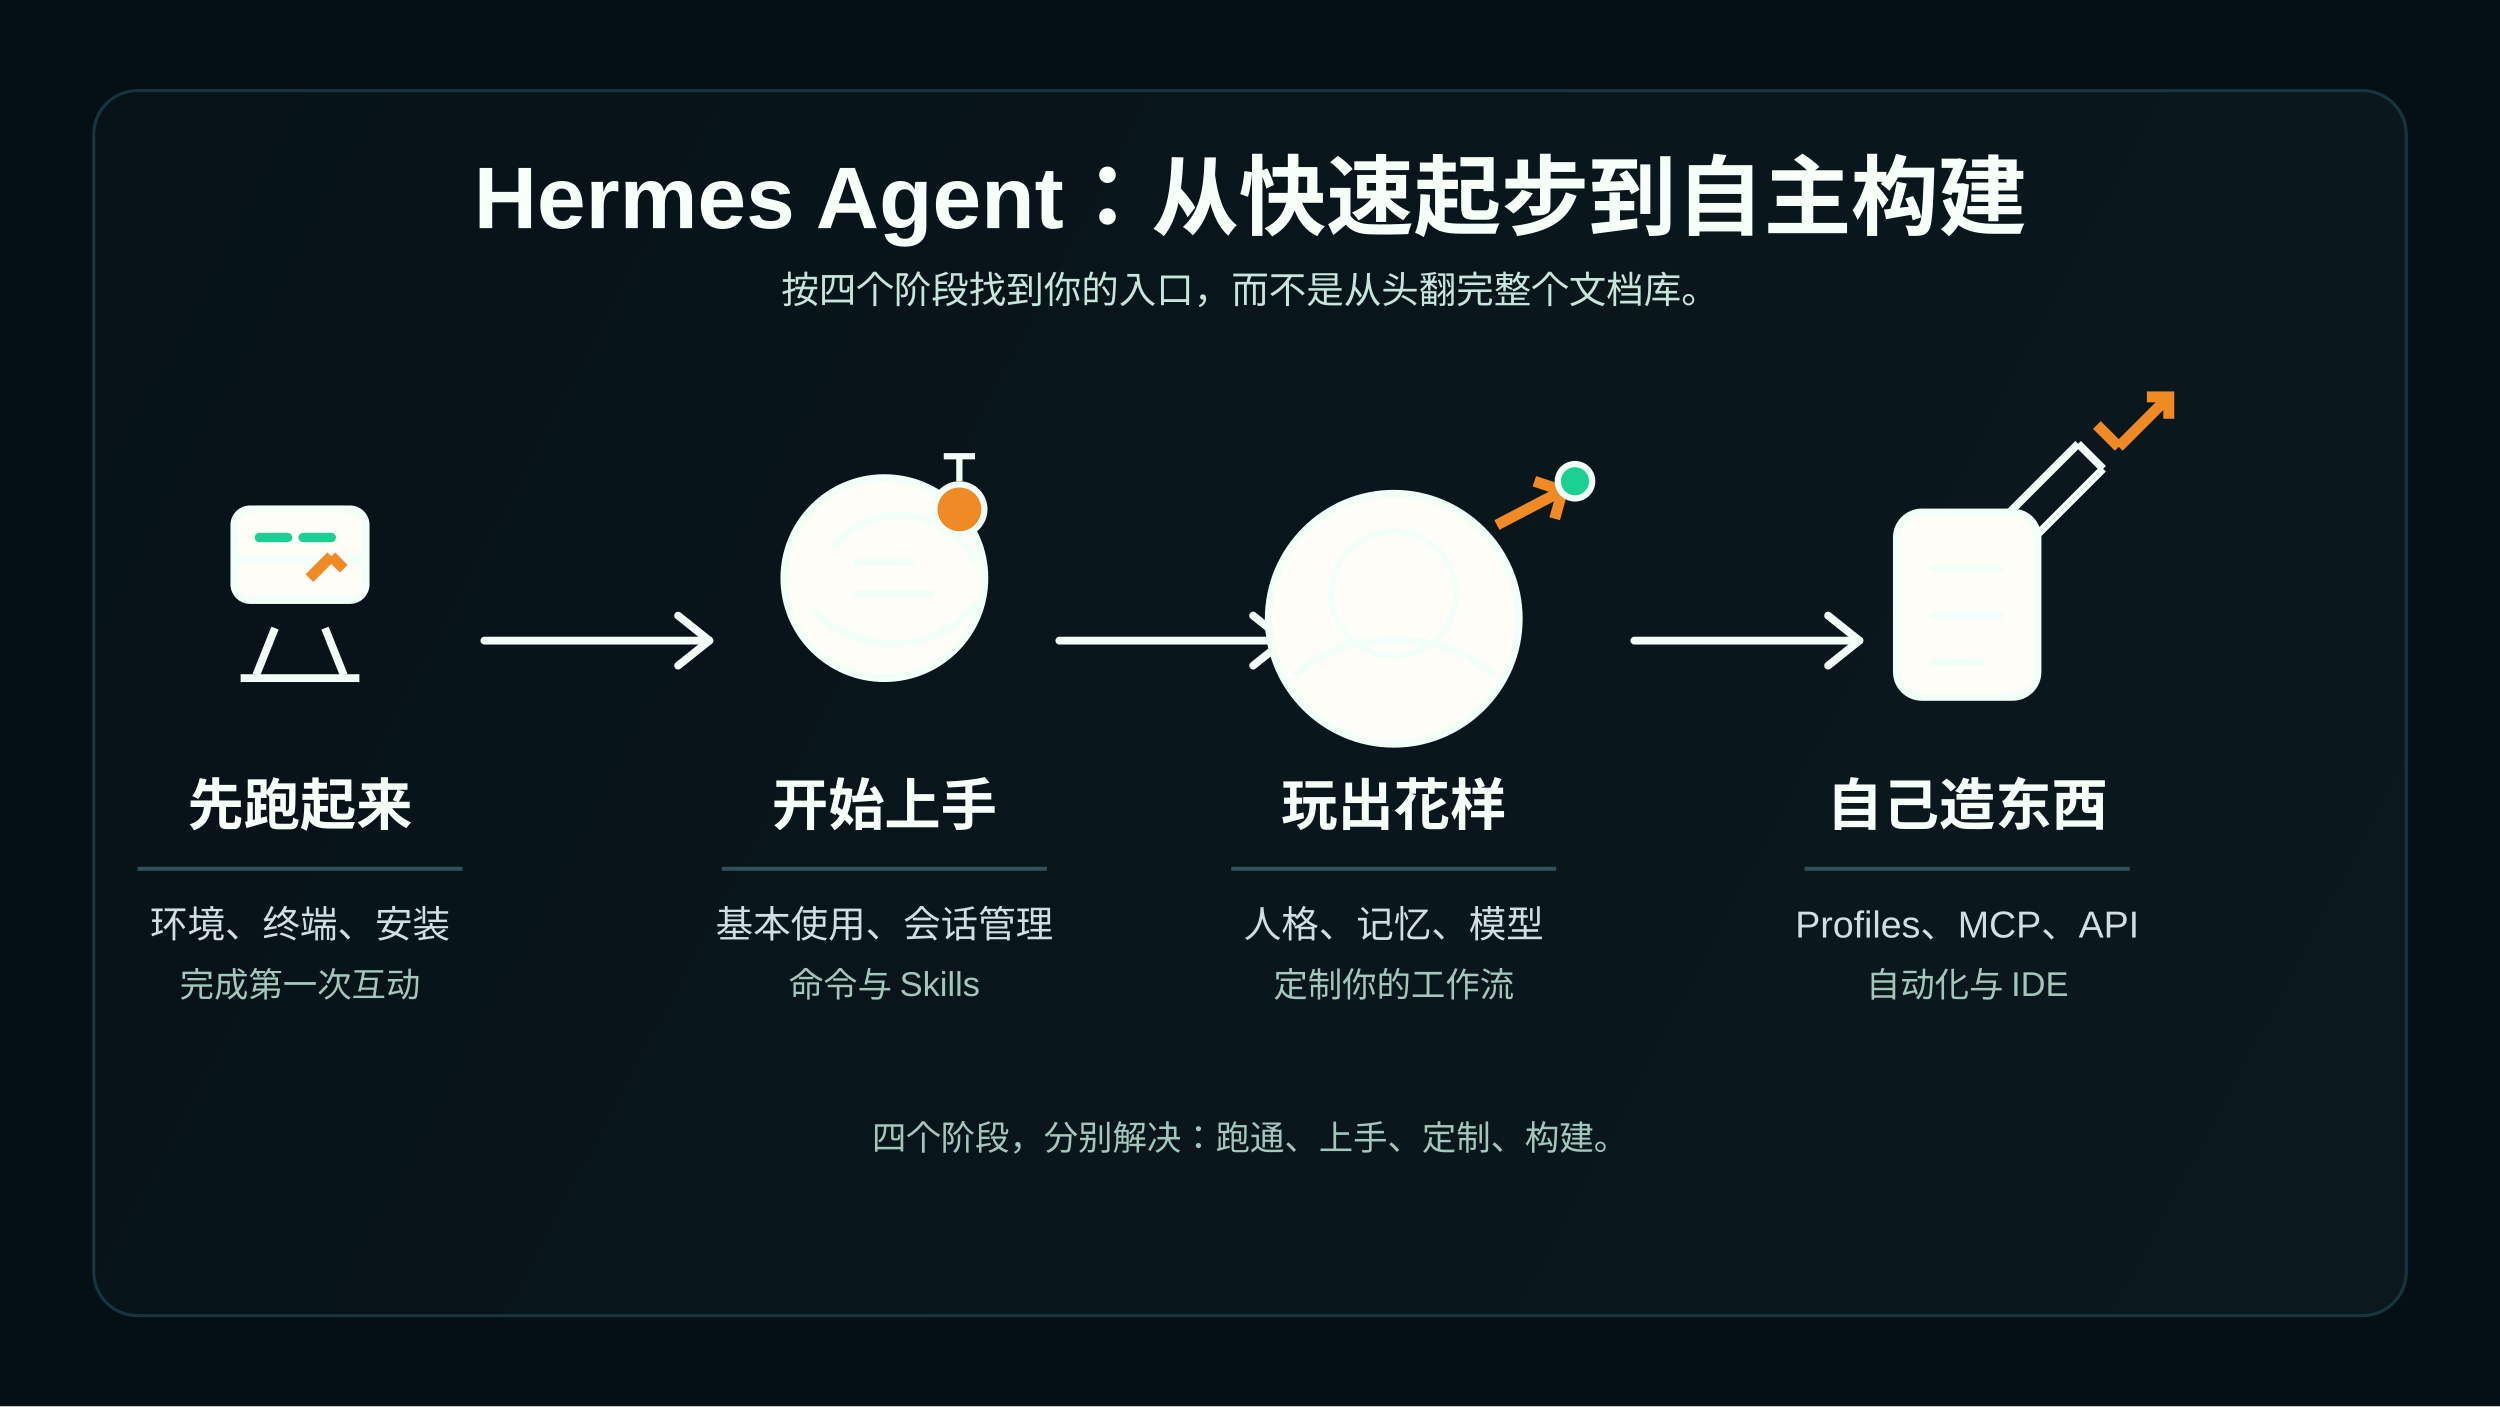
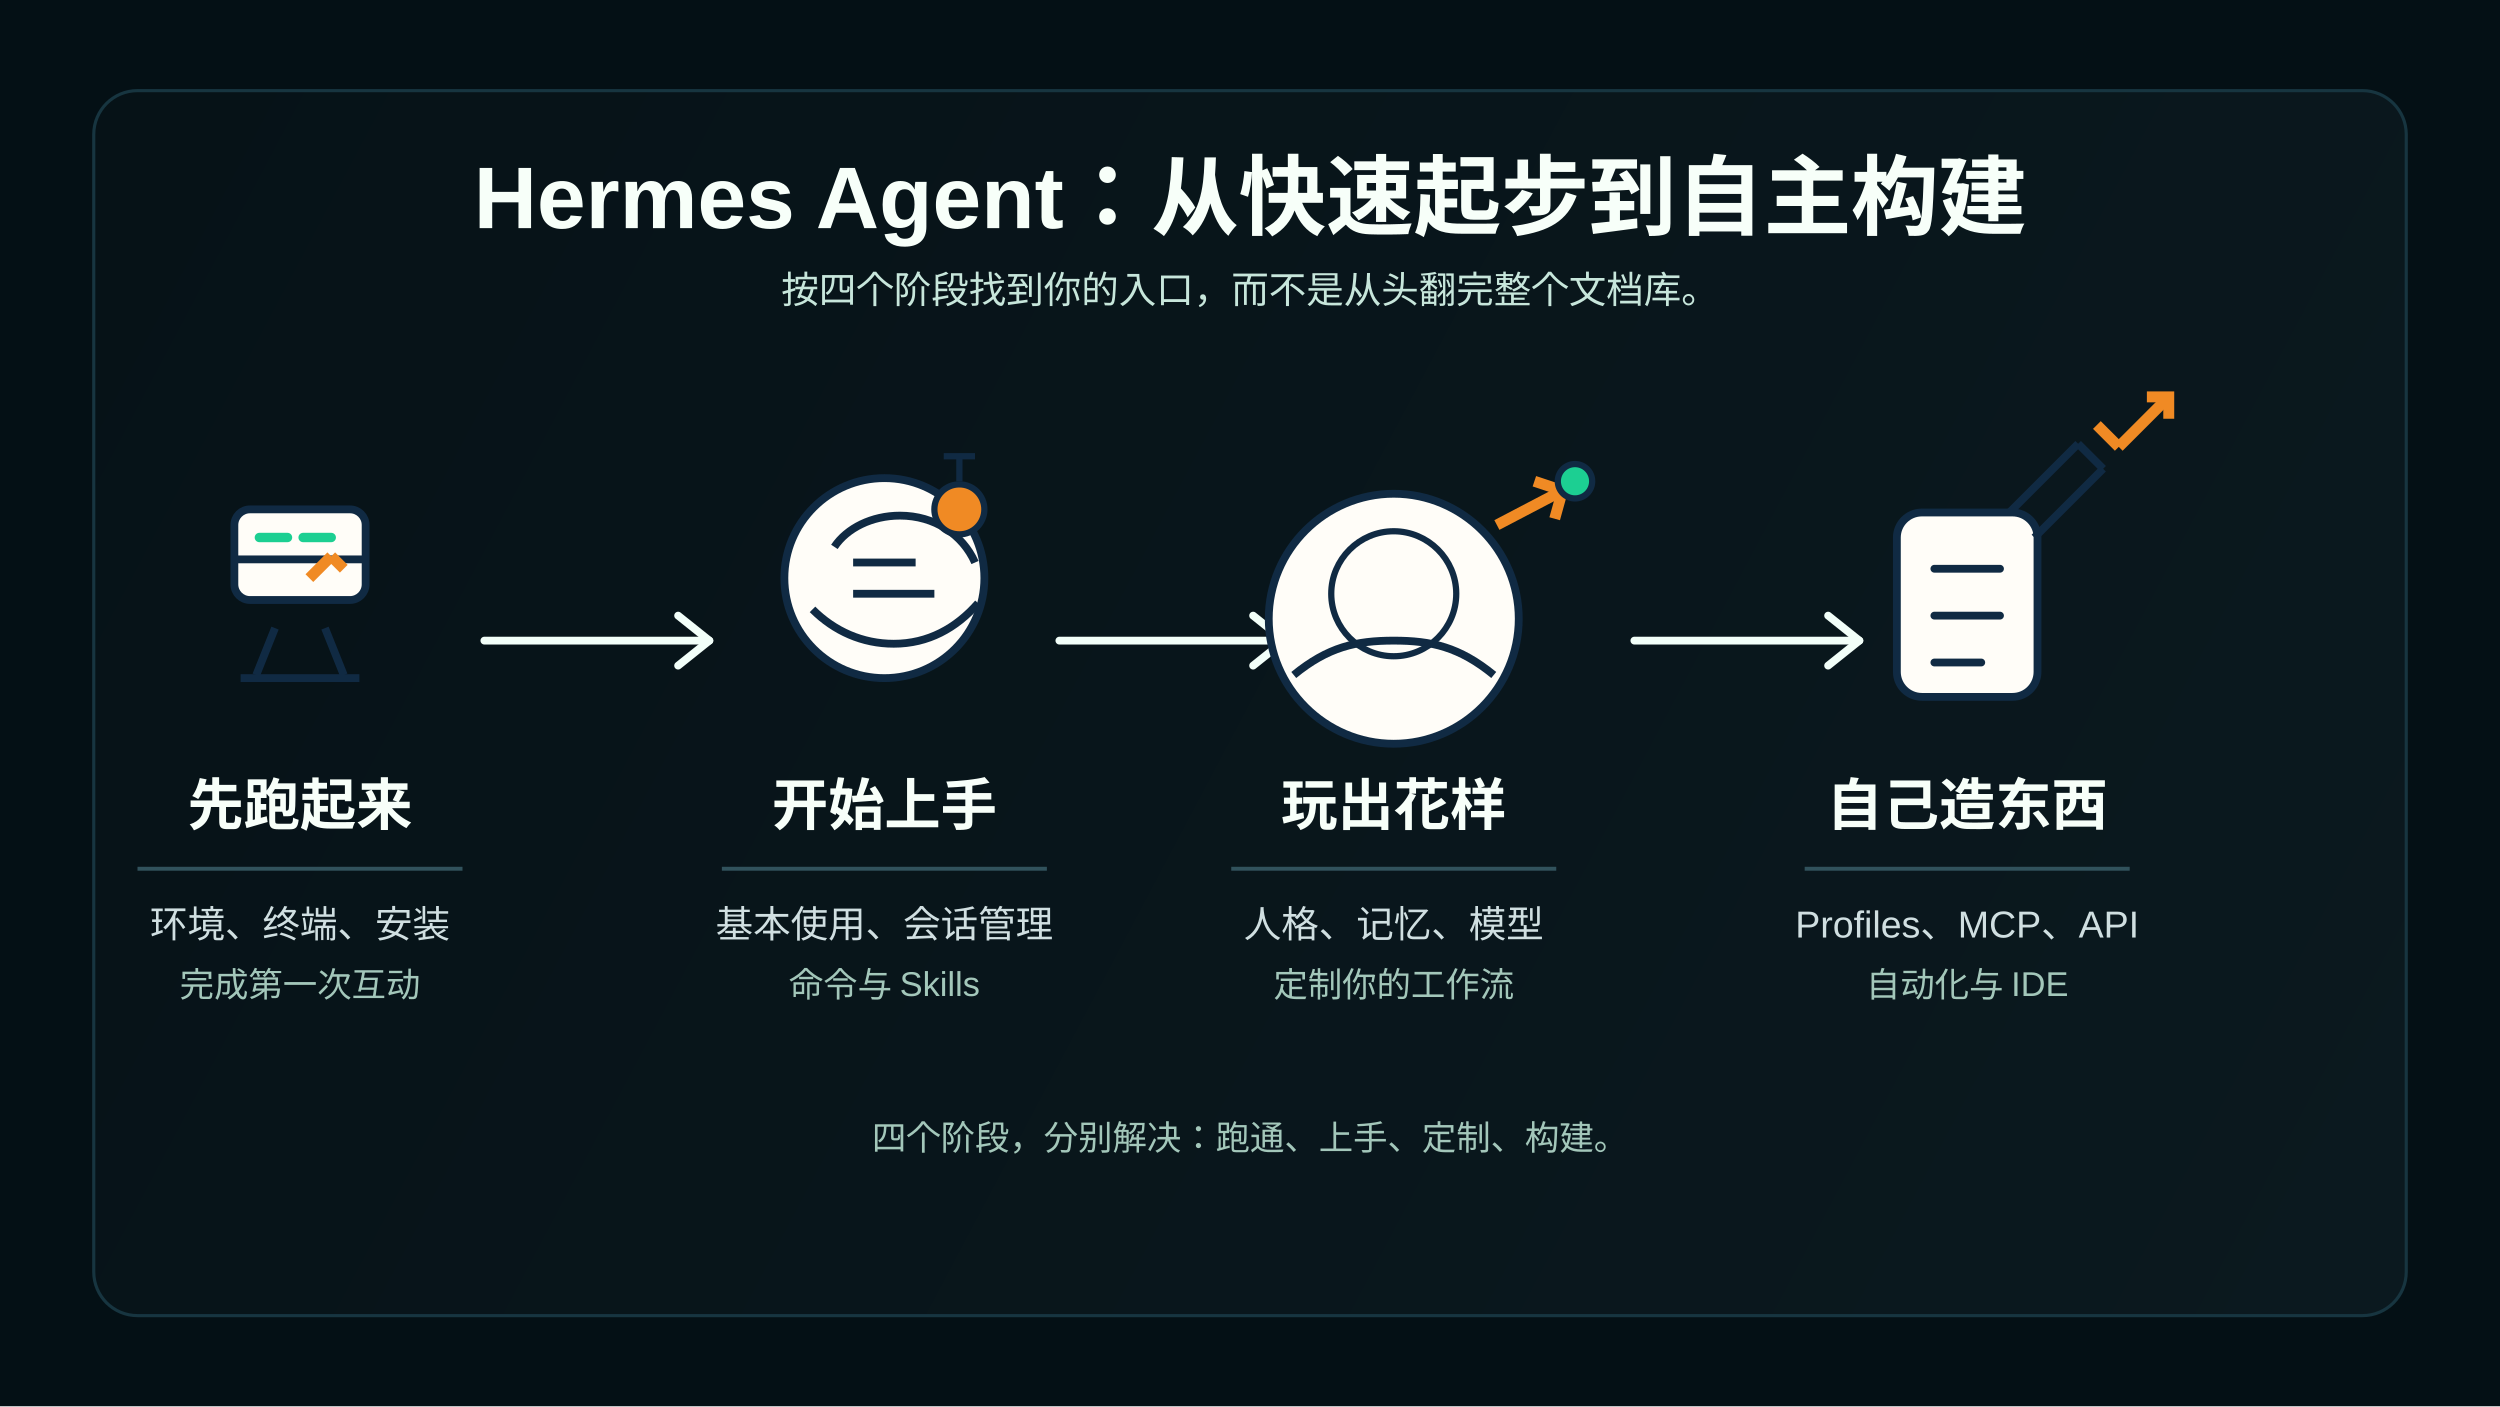
<svg xmlns="http://www.w3.org/2000/svg" width="1600" height="900" viewBox="0 0 1600 900" fill="none">
  <defs>
    <linearGradient id="bg" x1="60" y1="58" x2="1540" y2="842" gradientUnits="userSpaceOnUse">
      <stop stop-color="#061217" />
      <stop offset="1" stop-color="#0B191F" />
    </linearGradient>
    <linearGradient id="panel" x1="0" y1="0" x2="1" y2="1">
      <stop stop-color="#11242D" />
      <stop offset="1" stop-color="#0B171F" />
    </linearGradient>
  </defs>
  <rect width="1600" height="900" fill="#041015" />
  <rect x="60" y="58" width="1480" height="784" rx="28" fill="url(#bg)" stroke="#173540" stroke-width="2" />
  <text x="800" y="146" text-anchor="middle" fill="#F7FFF9" font-size="56" font-family="Arial, PingFang SC, Microsoft YaHei, sans-serif" font-weight="700">Hermes Agent：从快速起步到自主构建</text>
  <text x="800" y="194" text-anchor="middle" fill="#C7E6DB" font-size="24" font-family="Arial, PingFang SC, Microsoft YaHei, sans-serif">按四个阶段找到你的入口，而不是从头翻完整个文档库。</text>
  <g stroke="#F2FFF9" stroke-width="5" stroke-linecap="round" stroke-linejoin="round">
    <path d="M310 410H454" />
    <path d="M434 394L454 410L434 426" />
    <path d="M678 410H822" />
    <path d="M802 394L822 410L802 426" />
    <path d="M1046 410H1190" />
    <path d="M1170 394L1190 410L1170 426" />
  </g>
  <g>
-     <rect x="150" y="326" width="84" height="58" rx="10" fill="#FFFDF8" stroke="#F2FFF9" stroke-width="5" />
-     <path d="M150 358H234" stroke="#F2FFF9" stroke-width="5" />
+     <rect x="150" y="326" width="84" height="58" rx="10" fill="#FFFDF8" stroke="#102A43" stroke-width="5" />
+     <path d="M150 358H234" stroke="#102A43" stroke-width="5" />
    <path d="M166 344H184" stroke="#1CCF92" stroke-width="6" stroke-linecap="round" />
    <path d="M194 344H212" stroke="#1CCF92" stroke-width="6" stroke-linecap="round" />
-     <path d="M176 402L164 432" stroke="#F2FFF9" stroke-width="5" />
-     <path d="M208 402L220 432" stroke="#F2FFF9" stroke-width="5" />
-     <path d="M154 434H230" stroke="#F2FFF9" stroke-width="5" />
+     <path d="M176 402L164 432" stroke="#102A43" stroke-width="5" />
+     <path d="M208 402L220 432" stroke="#102A43" stroke-width="5" />
+     <path d="M154 434H230" stroke="#102A43" stroke-width="5" />
    <path d="M198 370L212 356" stroke="#F08A24" stroke-width="7" />
    <path d="M212 356L220 364" stroke="#F08A24" stroke-width="7" />
  </g>
  <g>
-     <circle cx="566" cy="370" r="64" stroke="#F2FFF9" stroke-width="5" fill="#FFFDF8" />
-     <path d="M534 350C542 338 558 330 576 330C598 330 616 342 624 360" stroke="#F2FFF9" stroke-width="5" />
-     <path d="M520 390C534 404 552 412 572 412C594 412 612 402 626 386" stroke="#F2FFF9" stroke-width="5" />
-     <path d="M546 360H586" stroke="#F2FFF9" stroke-width="5" />
-     <path d="M546 380H598" stroke="#F2FFF9" stroke-width="5" />
-     <circle cx="614" cy="326" r="16" fill="#F08A24" stroke="#F2FFF9" stroke-width="4" />
-     <path d="M614 308V292" stroke="#F2FFF9" stroke-width="4" />
-     <path d="M604 292H624" stroke="#F2FFF9" stroke-width="4" />
+     <circle cx="566" cy="370" r="64" stroke="#102A43" stroke-width="5" fill="#FFFDF8" />
+     <path d="M534 350C542 338 558 330 576 330C598 330 616 342 624 360" stroke="#102A43" stroke-width="5" />
+     <path d="M520 390C534 404 552 412 572 412C594 412 612 402 626 386" stroke="#102A43" stroke-width="5" />
+     <path d="M546 360H586" stroke="#102A43" stroke-width="5" />
+     <path d="M546 380H598" stroke="#102A43" stroke-width="5" />
+     <circle cx="614" cy="326" r="16" fill="#F08A24" stroke="#102A43" stroke-width="4" />
+     <path d="M614 308V292" stroke="#102A43" stroke-width="4" />
+     <path d="M604 292H624" stroke="#102A43" stroke-width="4" />
  </g>
  <g>
-     <path d="M892 316C936 316 972 352 972 396C972 440 936 476 892 476C848 476 812 440 812 396C812 352 848 316 892 316Z" stroke="#F2FFF9" stroke-width="5" fill="#FFFDF8" />
-     <path d="M892 340C914 340 932 358 932 380C932 402 914 420 892 420C870 420 852 402 852 380C852 358 870 340 892 340Z" stroke="#F2FFF9" stroke-width="4" />
-     <path d="M828 432C850 414 868 410 892 410C916 410 934 414 956 432" stroke="#F2FFF9" stroke-width="5" />
+     <path d="M892 316C936 316 972 352 972 396C972 440 936 476 892 476C848 476 812 440 812 396C812 352 848 316 892 316Z" stroke="#102A43" stroke-width="5" fill="#FFFDF8" />
+     <path d="M892 340C914 340 932 358 932 380C932 402 914 420 892 420C870 420 852 402 852 380C852 358 870 340 892 340Z" stroke="#102A43" stroke-width="4" />
+     <path d="M828 432C850 414 868 410 892 410C916 410 934 414 956 432" stroke="#102A43" stroke-width="5" />
    <path d="M958 336L1000 314" stroke="#F08A24" stroke-width="7" />
    <path d="M1000 314L995 332" stroke="#F08A24" stroke-width="7" />
    <path d="M1000 314L982 308" stroke="#F08A24" stroke-width="7" />
-     <circle cx="1008" cy="308" r="11" fill="#1CCF92" stroke="#F2FFF9" stroke-width="4" />
+     <circle cx="1008" cy="308" r="11" fill="#1CCF92" stroke="#102A43" stroke-width="4" />
  </g>
  <g>
-     <rect x="1214" y="328" width="90" height="118" rx="16" fill="#FFFDF8" stroke="#F2FFF9" stroke-width="5" />
-     <path d="M1238 364H1280" stroke="#F2FFF9" stroke-width="5" stroke-linecap="round" />
-     <path d="M1238 394H1280" stroke="#F2FFF9" stroke-width="5" stroke-linecap="round" />
-     <path d="M1238 424H1268" stroke="#F2FFF9" stroke-width="5" stroke-linecap="round" />
-     <path d="M1286 328L1330 284" stroke="#F2FFF9" stroke-width="5" />
-     <path d="M1330 284L1346 300" stroke="#F2FFF9" stroke-width="5" />
-     <path d="M1346 300L1302 344" stroke="#F2FFF9" stroke-width="5" />
+     <rect x="1214" y="328" width="90" height="118" rx="16" fill="#FFFDF8" stroke="#102A43" stroke-width="5" />
+     <path d="M1238 364H1280" stroke="#102A43" stroke-width="5" stroke-linecap="round" />
+     <path d="M1238 394H1280" stroke="#102A43" stroke-width="5" stroke-linecap="round" />
+     <path d="M1238 424H1268" stroke="#102A43" stroke-width="5" stroke-linecap="round" />
+     <path d="M1286 328L1330 284" stroke="#102A43" stroke-width="5" />
+     <path d="M1330 284L1346 300" stroke="#102A43" stroke-width="5" />
+     <path d="M1346 300L1302 344" stroke="#102A43" stroke-width="5" />
    <path d="M1342 272L1356 286" stroke="#F08A24" stroke-width="7" />
    <path d="M1356 286L1388 254" stroke="#F08A24" stroke-width="7" />
    <path d="M1374 254H1388V268" stroke="#F08A24" stroke-width="7" />
  </g>
  <g>
    <text x="192" y="528" text-anchor="middle" fill="#F7FFF9" font-size="36" font-family="Arial, PingFang SC, Microsoft YaHei, sans-serif" font-weight="700">先跑起来</text>
    <path d="M88 556H296" stroke="#31525C" stroke-width="2.5" />
    <text x="192" y="600" text-anchor="middle" fill="#D0DFE1" font-size="24" font-family="Arial, PingFang SC, Microsoft YaHei, sans-serif">环境、终端、安装</text>
    <text x="192" y="638" text-anchor="middle" fill="#A3C7BA" font-size="22" font-family="Arial, PingFang SC, Microsoft YaHei, sans-serif">完成第一次互动</text>
  </g>
  <g>
    <text x="566" y="528" text-anchor="middle" fill="#F7FFF9" font-size="36" font-family="Arial, PingFang SC, Microsoft YaHei, sans-serif" font-weight="700">开始上手</text>
    <path d="M462 556H670" stroke="#31525C" stroke-width="2.5" />
    <text x="566" y="600" text-anchor="middle" fill="#D0DFE1" font-size="24" font-family="Arial, PingFang SC, Microsoft YaHei, sans-serif">基本使用、会话管理</text>
    <text x="566" y="638" text-anchor="middle" fill="#A3C7BA" font-size="22" font-family="Arial, PingFang SC, Microsoft YaHei, sans-serif">命令与 Skills</text>
  </g>
  <g>
    <text x="892" y="528" text-anchor="middle" fill="#F7FFF9" font-size="36" font-family="Arial, PingFang SC, Microsoft YaHei, sans-serif" font-weight="700">玩出花样</text>
    <path d="M788 556H996" stroke="#31525C" stroke-width="2.5" />
    <text x="892" y="600" text-anchor="middle" fill="#D0DFE1" font-size="24" font-family="Arial, PingFang SC, Microsoft YaHei, sans-serif">人格、记忆、模型</text>
    <text x="892" y="638" text-anchor="middle" fill="#A3C7BA" font-size="22" font-family="Arial, PingFang SC, Microsoft YaHei, sans-serif">定制你的工作流</text>
  </g>
  <g>
    <text x="1259" y="528" text-anchor="middle" fill="#F7FFF9" font-size="36" font-family="Arial, PingFang SC, Microsoft YaHei, sans-serif" font-weight="700">自己造东西</text>
    <path d="M1155 556H1363" stroke="#31525C" stroke-width="2.5" />
    <text x="1259" y="600" text-anchor="middle" fill="#D0DFE1" font-size="24" font-family="Arial, PingFang SC, Microsoft YaHei, sans-serif">Profiles、MCP、API</text>
    <text x="1259" y="638" text-anchor="middle" fill="#A3C7BA" font-size="22" font-family="Arial, PingFang SC, Microsoft YaHei, sans-serif">自动化与 IDE</text>
  </g>
  <text x="800" y="736" text-anchor="middle" fill="#A3C7BA" font-size="22" font-family="Arial, PingFang SC, Microsoft YaHei, sans-serif">四个阶段，分别解决：跑通、上手、定制、构建。</text>
</svg>
